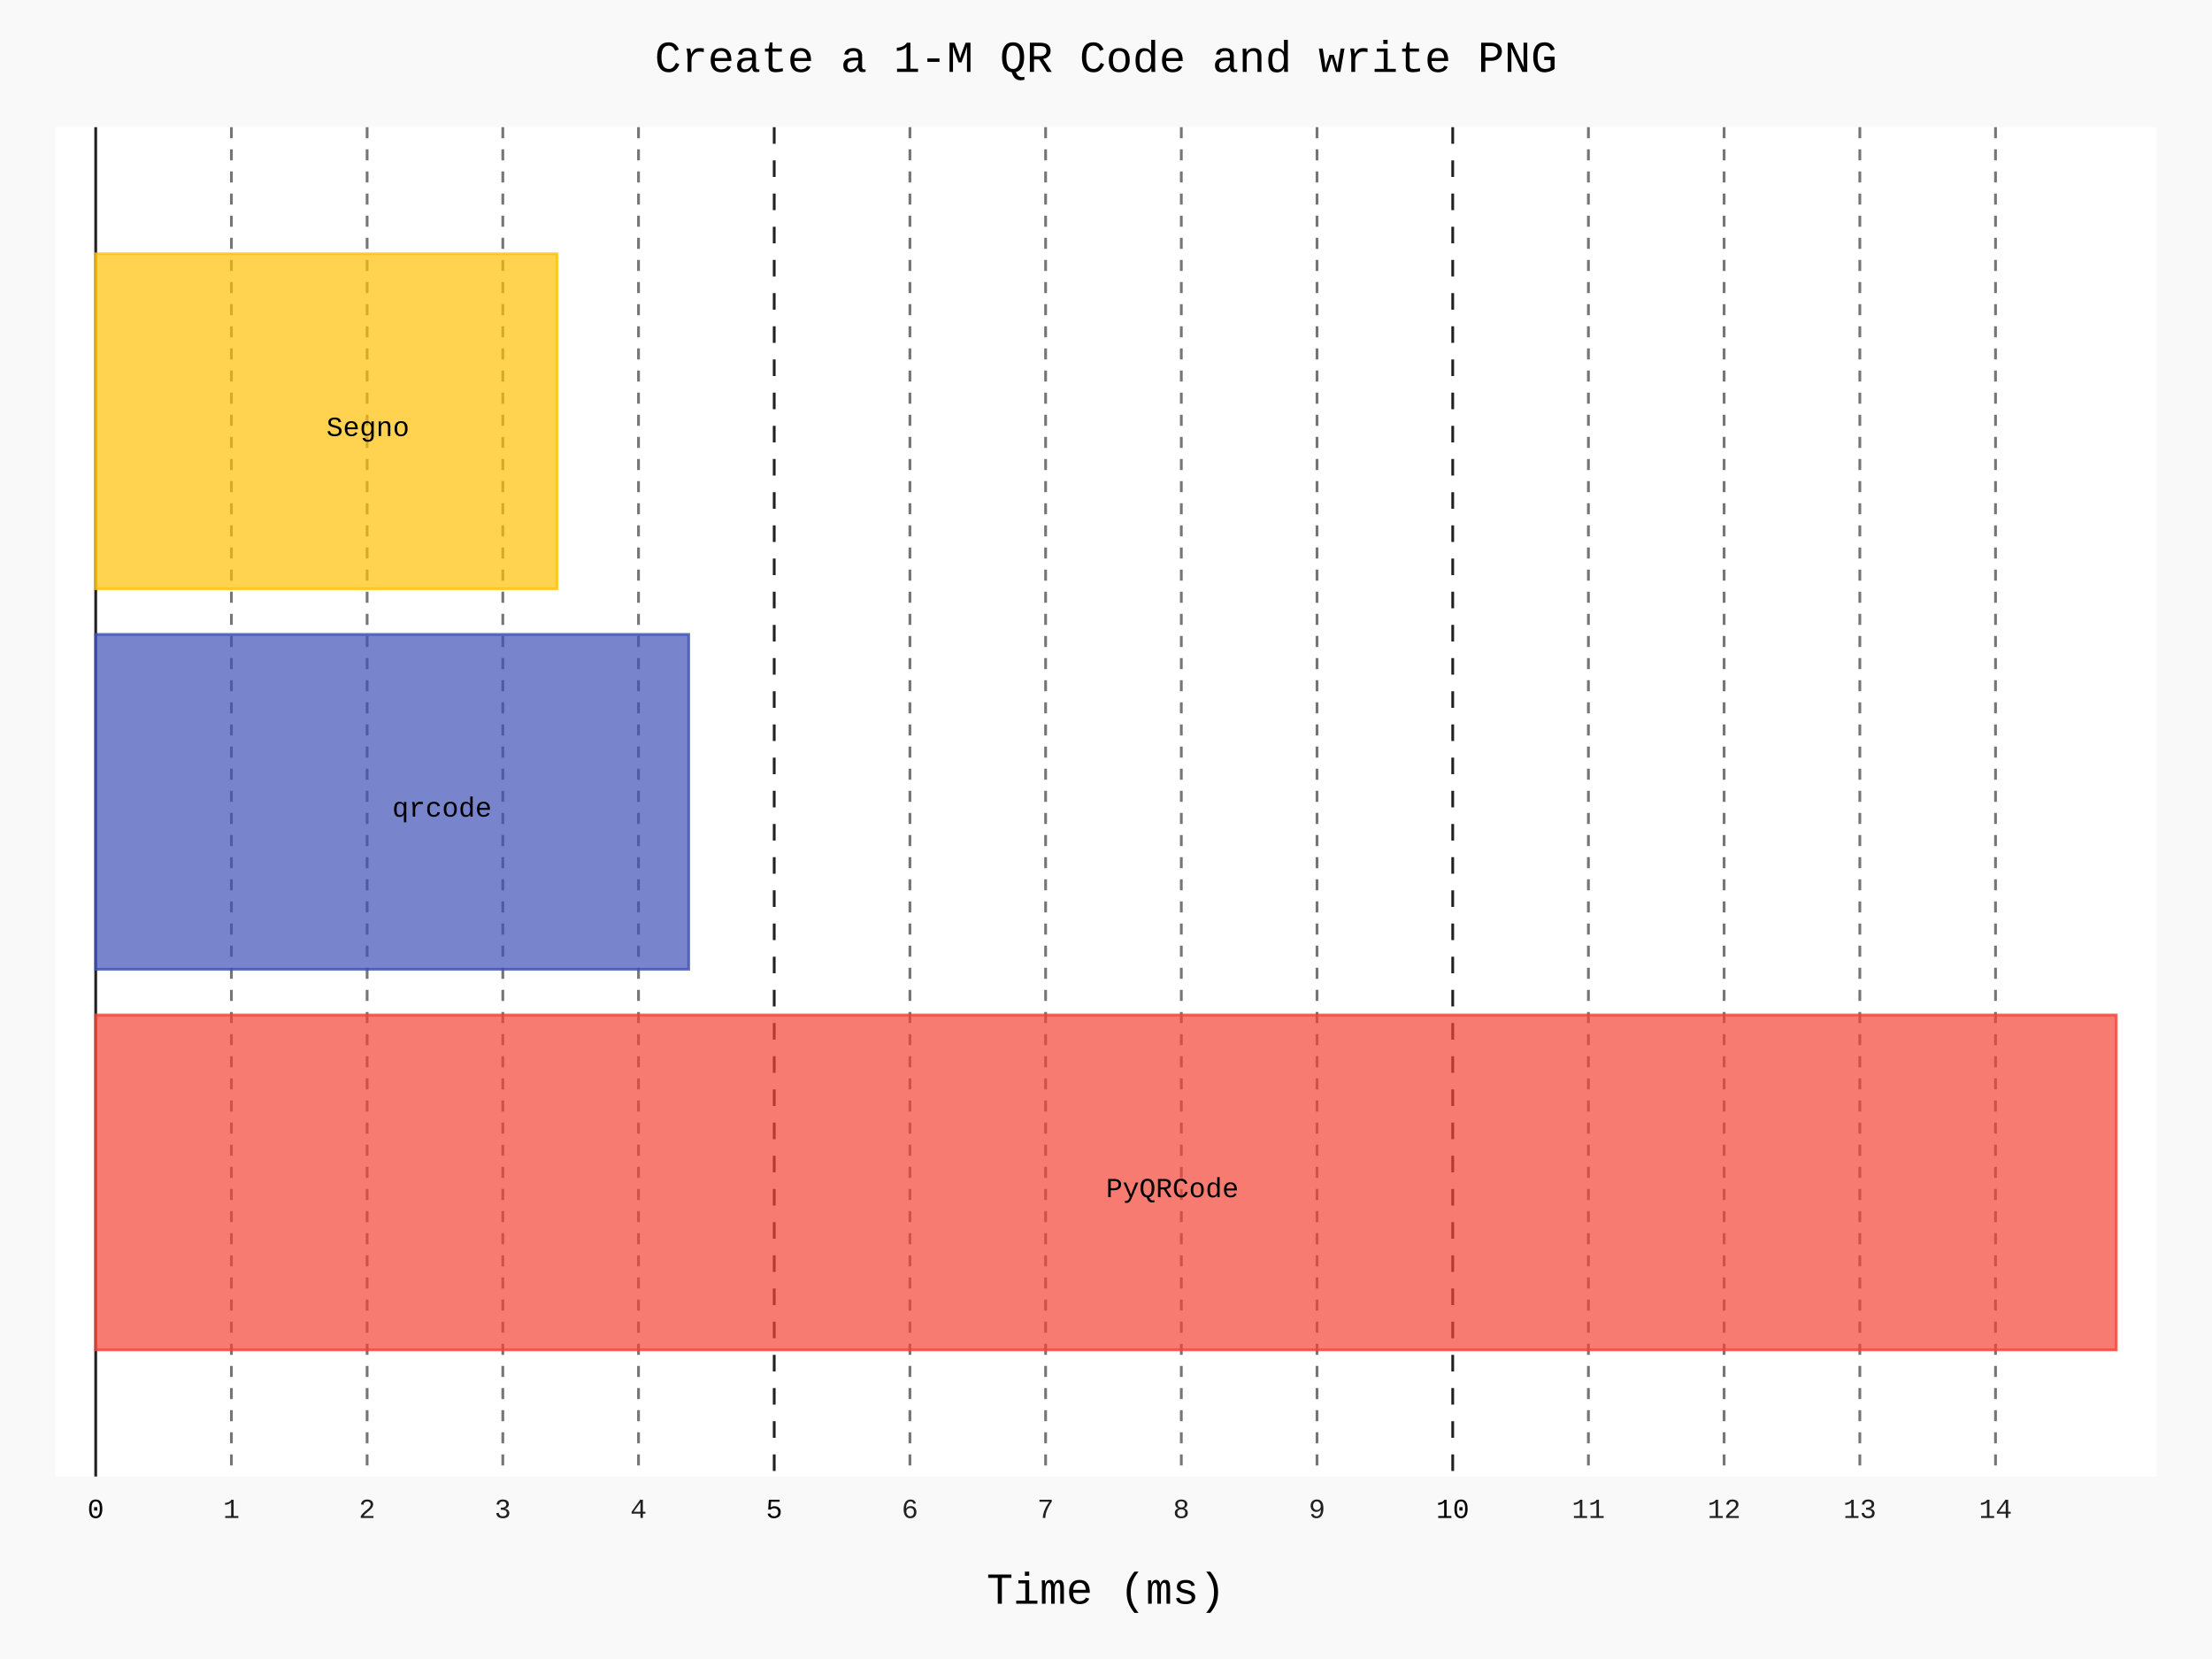
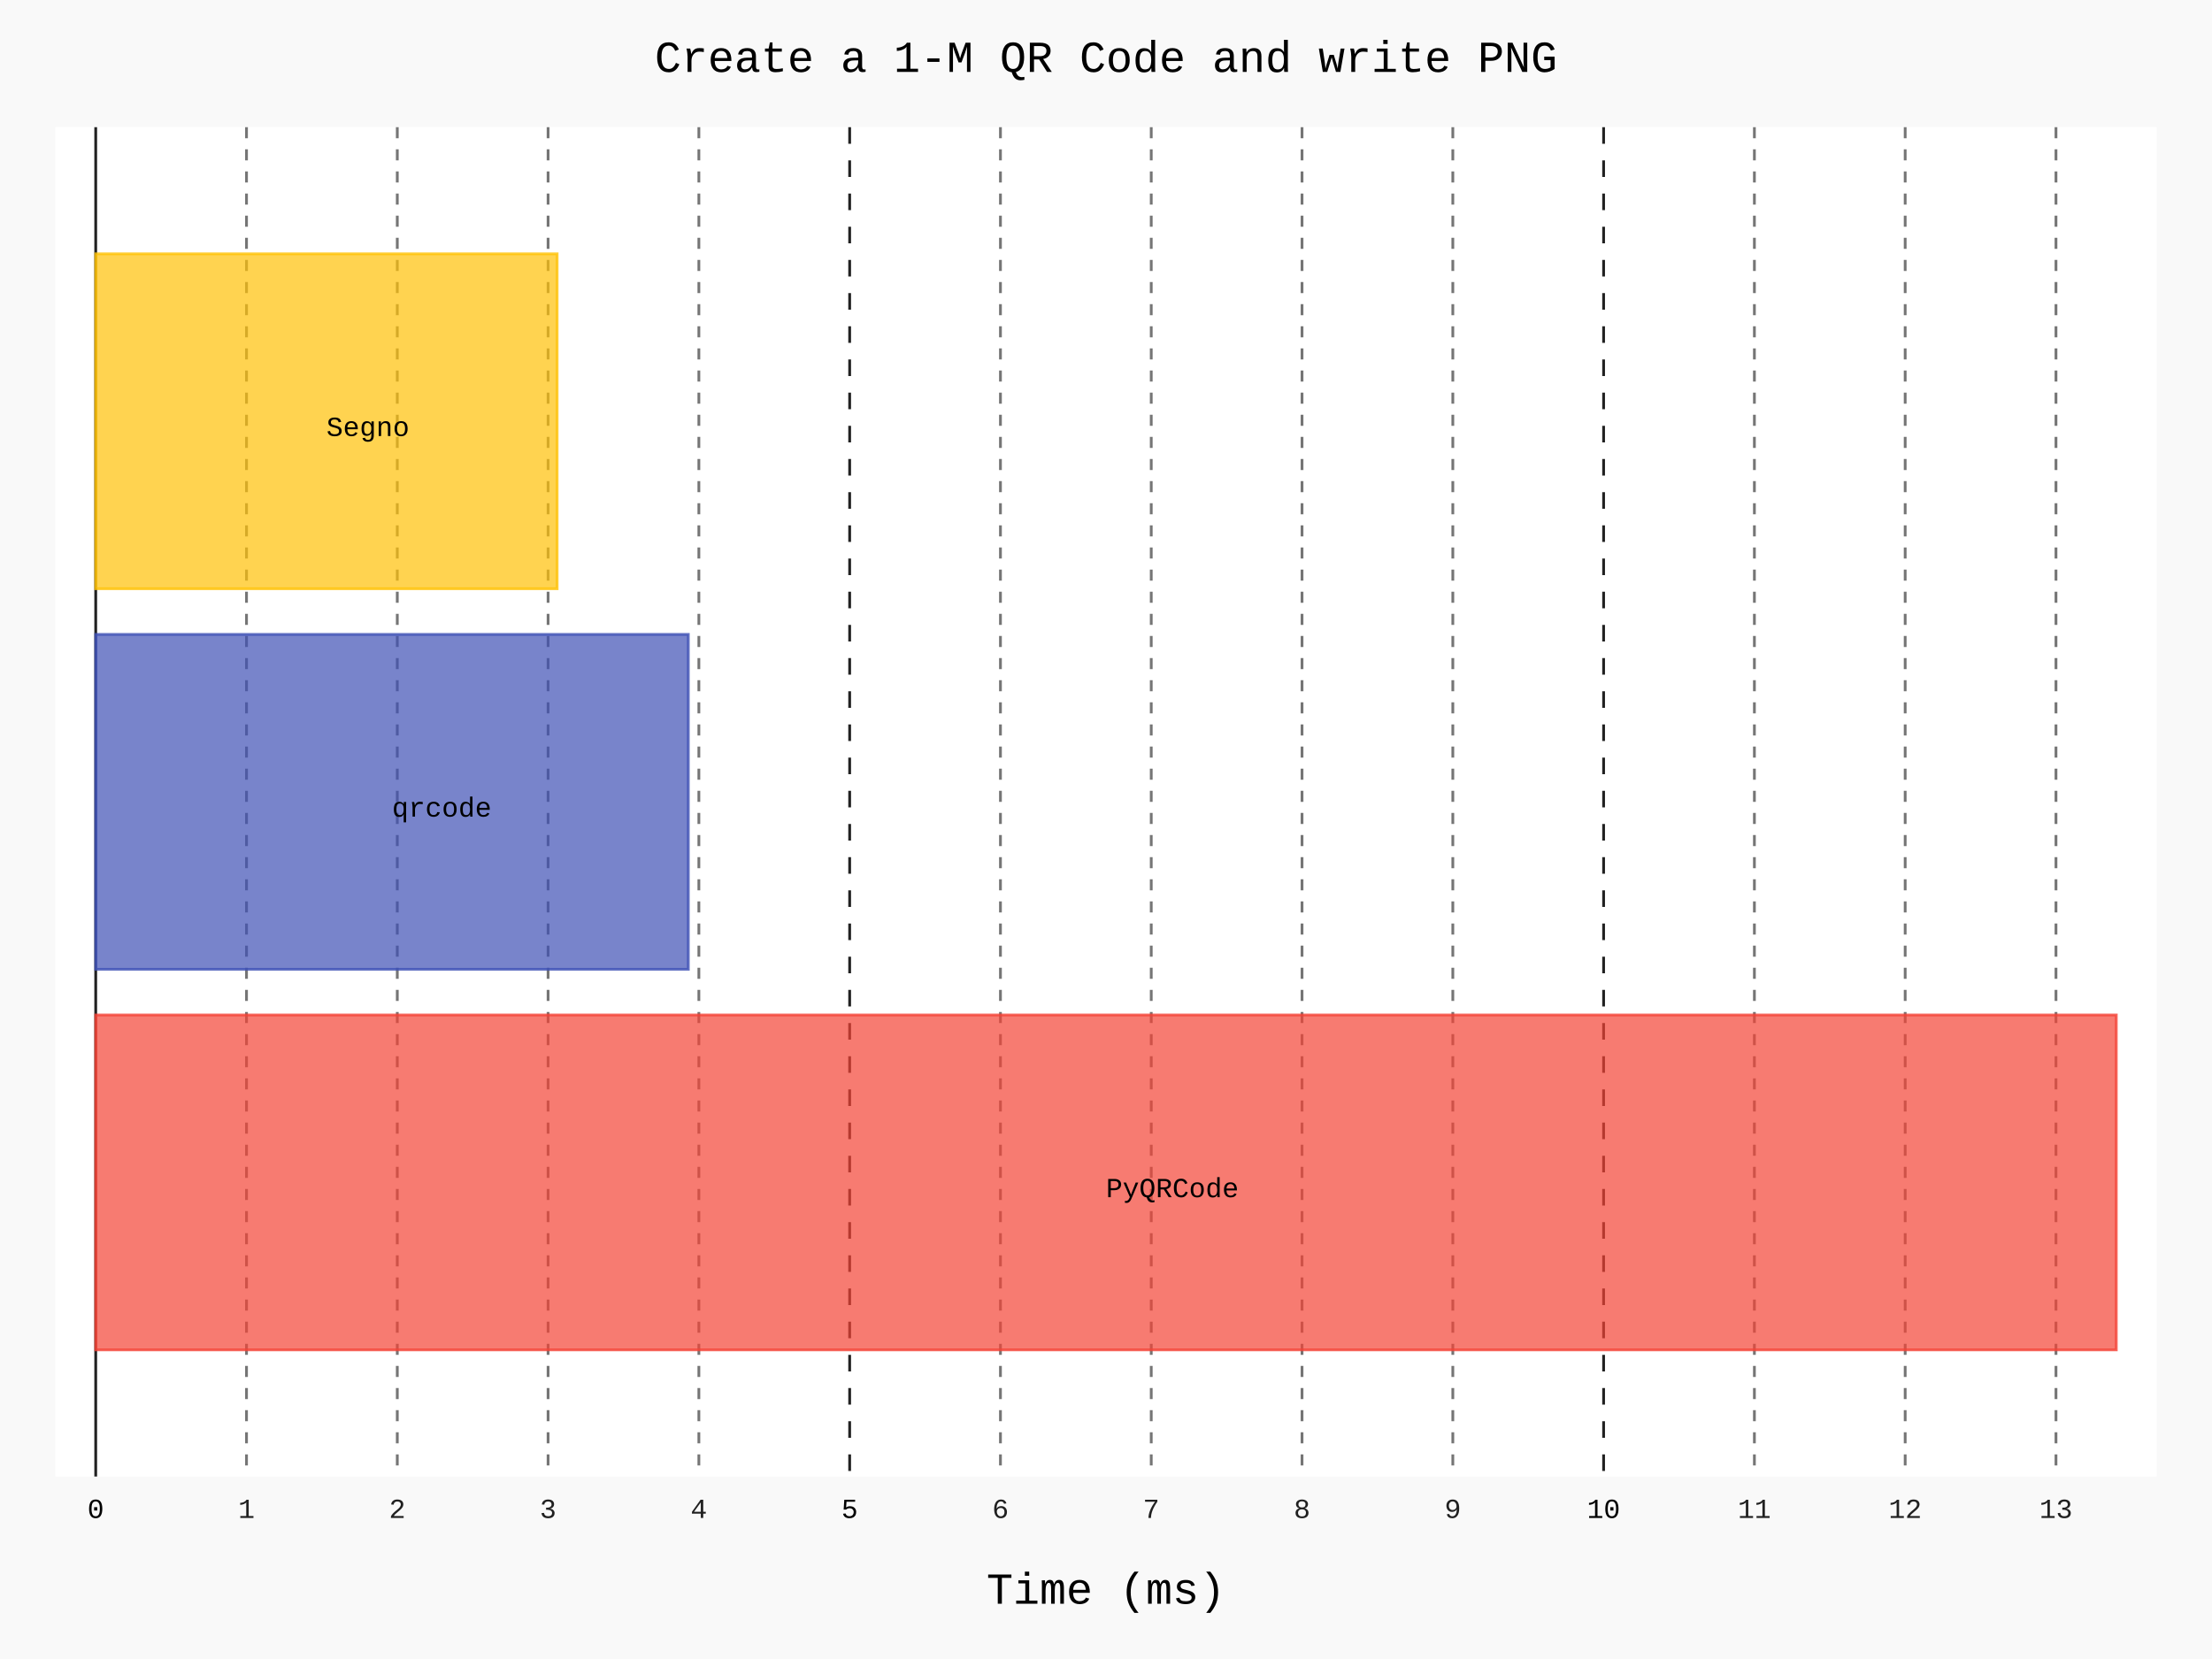
- <svg xmlns="http://www.w3.org/2000/svg" class="pygal-chart" id="chart-ee5c392b-38f9-48a7-8a7f-fe98ae33c06a" viewBox="0 0 800 600">
+ <svg xmlns="http://www.w3.org/2000/svg" class="pygal-chart" id="chart-6d566bcc-e90a-43ac-ac32-b78a3455b352" viewBox="0 0 800 600">
  <defs>
-     <style type="text/css">#chart-ee5c392b-38f9-48a7-8a7f-fe98ae33c06a{-webkit-user-select:none;-webkit-font-smoothing:antialiased;font-family:Consolas,"Liberation Mono",Menlo,Courier,monospace}#chart-ee5c392b-38f9-48a7-8a7f-fe98ae33c06a .title{font-family:Consolas,"Liberation Mono",Menlo,Courier,monospace;font-size:16px}#chart-ee5c392b-38f9-48a7-8a7f-fe98ae33c06a .legends .legend text{font-family:Consolas,"Liberation Mono",Menlo,Courier,monospace;font-size:14px}#chart-ee5c392b-38f9-48a7-8a7f-fe98ae33c06a .axis text{font-family:Consolas,"Liberation Mono",Menlo,Courier,monospace;font-size:10px}#chart-ee5c392b-38f9-48a7-8a7f-fe98ae33c06a .axis text.major{font-family:Consolas,"Liberation Mono",Menlo,Courier,monospace;font-size:10px}#chart-ee5c392b-38f9-48a7-8a7f-fe98ae33c06a .text-overlay text.value{font-family:Consolas,"Liberation Mono",Menlo,Courier,monospace;font-size:16px}#chart-ee5c392b-38f9-48a7-8a7f-fe98ae33c06a .text-overlay text.label{font-family:Consolas,"Liberation Mono",Menlo,Courier,monospace;font-size:10px}#chart-ee5c392b-38f9-48a7-8a7f-fe98ae33c06a .tooltip{font-family:Consolas,"Liberation Mono",Menlo,Courier,monospace;font-size:14px}#chart-ee5c392b-38f9-48a7-8a7f-fe98ae33c06a text.no_data{font-family:Consolas,"Liberation Mono",Menlo,Courier,monospace;font-size:64px}
- #chart-ee5c392b-38f9-48a7-8a7f-fe98ae33c06a{background-color:rgba(249,249,249,1)}#chart-ee5c392b-38f9-48a7-8a7f-fe98ae33c06a path,#chart-ee5c392b-38f9-48a7-8a7f-fe98ae33c06a line,#chart-ee5c392b-38f9-48a7-8a7f-fe98ae33c06a rect,#chart-ee5c392b-38f9-48a7-8a7f-fe98ae33c06a circle{-webkit-transition:150ms;-moz-transition:150ms;transition:150ms}#chart-ee5c392b-38f9-48a7-8a7f-fe98ae33c06a .graph &gt; .background{fill:rgba(249,249,249,1)}#chart-ee5c392b-38f9-48a7-8a7f-fe98ae33c06a .plot &gt; .background{fill:rgba(255,255,255,1)}#chart-ee5c392b-38f9-48a7-8a7f-fe98ae33c06a .graph{fill:rgba(0,0,0,.87)}#chart-ee5c392b-38f9-48a7-8a7f-fe98ae33c06a text.no_data{fill:rgba(0,0,0,1)}#chart-ee5c392b-38f9-48a7-8a7f-fe98ae33c06a .title{fill:rgba(0,0,0,1)}#chart-ee5c392b-38f9-48a7-8a7f-fe98ae33c06a .legends .legend text{fill:rgba(0,0,0,.87)}#chart-ee5c392b-38f9-48a7-8a7f-fe98ae33c06a .legends .legend:hover text{fill:rgba(0,0,0,1)}#chart-ee5c392b-38f9-48a7-8a7f-fe98ae33c06a .axis .line{stroke:rgba(0,0,0,1)}#chart-ee5c392b-38f9-48a7-8a7f-fe98ae33c06a .axis .guide.line{stroke:rgba(0,0,0,.54)}#chart-ee5c392b-38f9-48a7-8a7f-fe98ae33c06a .axis .major.line{stroke:rgba(0,0,0,.87)}#chart-ee5c392b-38f9-48a7-8a7f-fe98ae33c06a .axis text.major{fill:rgba(0,0,0,1)}#chart-ee5c392b-38f9-48a7-8a7f-fe98ae33c06a .axis.y .guides:hover .guide.line,#chart-ee5c392b-38f9-48a7-8a7f-fe98ae33c06a .line-graph .axis.x .guides:hover .guide.line,#chart-ee5c392b-38f9-48a7-8a7f-fe98ae33c06a .stackedline-graph .axis.x .guides:hover .guide.line,#chart-ee5c392b-38f9-48a7-8a7f-fe98ae33c06a .xy-graph .axis.x .guides:hover .guide.line{stroke:rgba(0,0,0,1)}#chart-ee5c392b-38f9-48a7-8a7f-fe98ae33c06a .axis .guides:hover text{fill:rgba(0,0,0,1)}#chart-ee5c392b-38f9-48a7-8a7f-fe98ae33c06a .reactive{fill-opacity:.7;stroke-opacity:.8}#chart-ee5c392b-38f9-48a7-8a7f-fe98ae33c06a .ci{stroke:rgba(0,0,0,.87)}#chart-ee5c392b-38f9-48a7-8a7f-fe98ae33c06a .reactive.active,#chart-ee5c392b-38f9-48a7-8a7f-fe98ae33c06a .active .reactive{fill-opacity:.8;stroke-opacity:.9;stroke-width:4}#chart-ee5c392b-38f9-48a7-8a7f-fe98ae33c06a .ci .reactive.active{stroke-width:1.5}#chart-ee5c392b-38f9-48a7-8a7f-fe98ae33c06a .series text{fill:rgba(0,0,0,1)}#chart-ee5c392b-38f9-48a7-8a7f-fe98ae33c06a .tooltip rect{fill:rgba(255,255,255,1);stroke:rgba(0,0,0,1);-webkit-transition:opacity 150ms;-moz-transition:opacity 150ms;transition:opacity 150ms}#chart-ee5c392b-38f9-48a7-8a7f-fe98ae33c06a .tooltip .label{fill:rgba(0,0,0,.87)}#chart-ee5c392b-38f9-48a7-8a7f-fe98ae33c06a .tooltip .label{fill:rgba(0,0,0,.87)}#chart-ee5c392b-38f9-48a7-8a7f-fe98ae33c06a .tooltip .legend{font-size:.8em;fill:rgba(0,0,0,.54)}#chart-ee5c392b-38f9-48a7-8a7f-fe98ae33c06a .tooltip .x_label{font-size:.6em;fill:rgba(0,0,0,1)}#chart-ee5c392b-38f9-48a7-8a7f-fe98ae33c06a .tooltip .xlink{font-size:.5em;text-decoration:underline}#chart-ee5c392b-38f9-48a7-8a7f-fe98ae33c06a .tooltip .value{font-size:1.5em}#chart-ee5c392b-38f9-48a7-8a7f-fe98ae33c06a .bound{font-size:.5em}#chart-ee5c392b-38f9-48a7-8a7f-fe98ae33c06a .max-value{font-size:.75em;fill:rgba(0,0,0,.54)}#chart-ee5c392b-38f9-48a7-8a7f-fe98ae33c06a .map-element{fill:rgba(255,255,255,1);stroke:rgba(0,0,0,.54) !important}#chart-ee5c392b-38f9-48a7-8a7f-fe98ae33c06a .map-element .reactive{fill-opacity:inherit;stroke-opacity:inherit}#chart-ee5c392b-38f9-48a7-8a7f-fe98ae33c06a .color-0,#chart-ee5c392b-38f9-48a7-8a7f-fe98ae33c06a .color-0 a:visited{stroke:#F44336;fill:#F44336}#chart-ee5c392b-38f9-48a7-8a7f-fe98ae33c06a .color-1,#chart-ee5c392b-38f9-48a7-8a7f-fe98ae33c06a .color-1 a:visited{stroke:#3F51B5;fill:#3F51B5}#chart-ee5c392b-38f9-48a7-8a7f-fe98ae33c06a .color-2,#chart-ee5c392b-38f9-48a7-8a7f-fe98ae33c06a .color-2 a:visited{stroke:#009688;fill:#009688}#chart-ee5c392b-38f9-48a7-8a7f-fe98ae33c06a .text-overlay .color-0 text{fill:black}#chart-ee5c392b-38f9-48a7-8a7f-fe98ae33c06a .text-overlay .color-1 text{fill:black}#chart-ee5c392b-38f9-48a7-8a7f-fe98ae33c06a .text-overlay .color-2 text{fill:black}
- #chart-ee5c392b-38f9-48a7-8a7f-fe98ae33c06a text.no_data{text-anchor:middle}#chart-ee5c392b-38f9-48a7-8a7f-fe98ae33c06a .guide.line{fill:none}#chart-ee5c392b-38f9-48a7-8a7f-fe98ae33c06a .centered{text-anchor:middle}#chart-ee5c392b-38f9-48a7-8a7f-fe98ae33c06a .title{text-anchor:middle}#chart-ee5c392b-38f9-48a7-8a7f-fe98ae33c06a .legends .legend text{fill-opacity:1}#chart-ee5c392b-38f9-48a7-8a7f-fe98ae33c06a .axis.x text{text-anchor:middle}#chart-ee5c392b-38f9-48a7-8a7f-fe98ae33c06a .axis.x:not(.web) text[transform]{text-anchor:start}#chart-ee5c392b-38f9-48a7-8a7f-fe98ae33c06a .axis.x:not(.web) text[transform].backwards{text-anchor:end}#chart-ee5c392b-38f9-48a7-8a7f-fe98ae33c06a .axis.y text{text-anchor:end}#chart-ee5c392b-38f9-48a7-8a7f-fe98ae33c06a .axis.y text[transform].backwards{text-anchor:start}#chart-ee5c392b-38f9-48a7-8a7f-fe98ae33c06a .axis.y2 text{text-anchor:start}#chart-ee5c392b-38f9-48a7-8a7f-fe98ae33c06a .axis.y2 text[transform].backwards{text-anchor:end}#chart-ee5c392b-38f9-48a7-8a7f-fe98ae33c06a .axis .guide.line{stroke-dasharray:4,4}#chart-ee5c392b-38f9-48a7-8a7f-fe98ae33c06a .axis .major.guide.line{stroke-dasharray:6,6}#chart-ee5c392b-38f9-48a7-8a7f-fe98ae33c06a .horizontal .axis.y .guide.line,#chart-ee5c392b-38f9-48a7-8a7f-fe98ae33c06a .horizontal .axis.y2 .guide.line,#chart-ee5c392b-38f9-48a7-8a7f-fe98ae33c06a .vertical .axis.x .guide.line{opacity:0}#chart-ee5c392b-38f9-48a7-8a7f-fe98ae33c06a .horizontal .axis.always_show .guide.line,#chart-ee5c392b-38f9-48a7-8a7f-fe98ae33c06a .vertical .axis.always_show .guide.line{opacity:1 !important}#chart-ee5c392b-38f9-48a7-8a7f-fe98ae33c06a .axis.y .guides:hover .guide.line,#chart-ee5c392b-38f9-48a7-8a7f-fe98ae33c06a .axis.y2 .guides:hover .guide.line,#chart-ee5c392b-38f9-48a7-8a7f-fe98ae33c06a .axis.x .guides:hover .guide.line{opacity:1}#chart-ee5c392b-38f9-48a7-8a7f-fe98ae33c06a .axis .guides:hover text{opacity:1}#chart-ee5c392b-38f9-48a7-8a7f-fe98ae33c06a .nofill{fill:none}#chart-ee5c392b-38f9-48a7-8a7f-fe98ae33c06a .subtle-fill{fill-opacity:.2}#chart-ee5c392b-38f9-48a7-8a7f-fe98ae33c06a .dot{stroke-width:1px;fill-opacity:1}#chart-ee5c392b-38f9-48a7-8a7f-fe98ae33c06a .dot.active{stroke-width:5px}#chart-ee5c392b-38f9-48a7-8a7f-fe98ae33c06a .dot.negative{fill:transparent}#chart-ee5c392b-38f9-48a7-8a7f-fe98ae33c06a text,#chart-ee5c392b-38f9-48a7-8a7f-fe98ae33c06a tspan{stroke:none !important}#chart-ee5c392b-38f9-48a7-8a7f-fe98ae33c06a .series text.active{opacity:1}#chart-ee5c392b-38f9-48a7-8a7f-fe98ae33c06a .tooltip rect{fill-opacity:.95;stroke-width:.5}#chart-ee5c392b-38f9-48a7-8a7f-fe98ae33c06a .tooltip text{fill-opacity:1}#chart-ee5c392b-38f9-48a7-8a7f-fe98ae33c06a .showable{visibility:hidden}#chart-ee5c392b-38f9-48a7-8a7f-fe98ae33c06a .showable.shown{visibility:visible}#chart-ee5c392b-38f9-48a7-8a7f-fe98ae33c06a .gauge-background{fill:rgba(229,229,229,1);stroke:none}#chart-ee5c392b-38f9-48a7-8a7f-fe98ae33c06a .bg-lines{stroke:rgba(249,249,249,1);stroke-width:2px}</style>
+     <style type="text/css">#chart-6d566bcc-e90a-43ac-ac32-b78a3455b352{-webkit-user-select:none;-webkit-font-smoothing:antialiased;font-family:Consolas,"Liberation Mono",Menlo,Courier,monospace}#chart-6d566bcc-e90a-43ac-ac32-b78a3455b352 .title{font-family:Consolas,"Liberation Mono",Menlo,Courier,monospace;font-size:16px}#chart-6d566bcc-e90a-43ac-ac32-b78a3455b352 .legends .legend text{font-family:Consolas,"Liberation Mono",Menlo,Courier,monospace;font-size:14px}#chart-6d566bcc-e90a-43ac-ac32-b78a3455b352 .axis text{font-family:Consolas,"Liberation Mono",Menlo,Courier,monospace;font-size:10px}#chart-6d566bcc-e90a-43ac-ac32-b78a3455b352 .axis text.major{font-family:Consolas,"Liberation Mono",Menlo,Courier,monospace;font-size:10px}#chart-6d566bcc-e90a-43ac-ac32-b78a3455b352 .text-overlay text.value{font-family:Consolas,"Liberation Mono",Menlo,Courier,monospace;font-size:16px}#chart-6d566bcc-e90a-43ac-ac32-b78a3455b352 .text-overlay text.label{font-family:Consolas,"Liberation Mono",Menlo,Courier,monospace;font-size:10px}#chart-6d566bcc-e90a-43ac-ac32-b78a3455b352 .tooltip{font-family:Consolas,"Liberation Mono",Menlo,Courier,monospace;font-size:14px}#chart-6d566bcc-e90a-43ac-ac32-b78a3455b352 text.no_data{font-family:Consolas,"Liberation Mono",Menlo,Courier,monospace;font-size:64px}
+ #chart-6d566bcc-e90a-43ac-ac32-b78a3455b352{background-color:rgba(249,249,249,1)}#chart-6d566bcc-e90a-43ac-ac32-b78a3455b352 path,#chart-6d566bcc-e90a-43ac-ac32-b78a3455b352 line,#chart-6d566bcc-e90a-43ac-ac32-b78a3455b352 rect,#chart-6d566bcc-e90a-43ac-ac32-b78a3455b352 circle{-webkit-transition:150ms;-moz-transition:150ms;transition:150ms}#chart-6d566bcc-e90a-43ac-ac32-b78a3455b352 .graph &gt; .background{fill:rgba(249,249,249,1)}#chart-6d566bcc-e90a-43ac-ac32-b78a3455b352 .plot &gt; .background{fill:rgba(255,255,255,1)}#chart-6d566bcc-e90a-43ac-ac32-b78a3455b352 .graph{fill:rgba(0,0,0,.87)}#chart-6d566bcc-e90a-43ac-ac32-b78a3455b352 text.no_data{fill:rgba(0,0,0,1)}#chart-6d566bcc-e90a-43ac-ac32-b78a3455b352 .title{fill:rgba(0,0,0,1)}#chart-6d566bcc-e90a-43ac-ac32-b78a3455b352 .legends .legend text{fill:rgba(0,0,0,.87)}#chart-6d566bcc-e90a-43ac-ac32-b78a3455b352 .legends .legend:hover text{fill:rgba(0,0,0,1)}#chart-6d566bcc-e90a-43ac-ac32-b78a3455b352 .axis .line{stroke:rgba(0,0,0,1)}#chart-6d566bcc-e90a-43ac-ac32-b78a3455b352 .axis .guide.line{stroke:rgba(0,0,0,.54)}#chart-6d566bcc-e90a-43ac-ac32-b78a3455b352 .axis .major.line{stroke:rgba(0,0,0,.87)}#chart-6d566bcc-e90a-43ac-ac32-b78a3455b352 .axis text.major{fill:rgba(0,0,0,1)}#chart-6d566bcc-e90a-43ac-ac32-b78a3455b352 .axis.y .guides:hover .guide.line,#chart-6d566bcc-e90a-43ac-ac32-b78a3455b352 .line-graph .axis.x .guides:hover .guide.line,#chart-6d566bcc-e90a-43ac-ac32-b78a3455b352 .stackedline-graph .axis.x .guides:hover .guide.line,#chart-6d566bcc-e90a-43ac-ac32-b78a3455b352 .xy-graph .axis.x .guides:hover .guide.line{stroke:rgba(0,0,0,1)}#chart-6d566bcc-e90a-43ac-ac32-b78a3455b352 .axis .guides:hover text{fill:rgba(0,0,0,1)}#chart-6d566bcc-e90a-43ac-ac32-b78a3455b352 .reactive{fill-opacity:.7;stroke-opacity:.8}#chart-6d566bcc-e90a-43ac-ac32-b78a3455b352 .ci{stroke:rgba(0,0,0,.87)}#chart-6d566bcc-e90a-43ac-ac32-b78a3455b352 .reactive.active,#chart-6d566bcc-e90a-43ac-ac32-b78a3455b352 .active .reactive{fill-opacity:.8;stroke-opacity:.9;stroke-width:4}#chart-6d566bcc-e90a-43ac-ac32-b78a3455b352 .ci .reactive.active{stroke-width:1.5}#chart-6d566bcc-e90a-43ac-ac32-b78a3455b352 .series text{fill:rgba(0,0,0,1)}#chart-6d566bcc-e90a-43ac-ac32-b78a3455b352 .tooltip rect{fill:rgba(255,255,255,1);stroke:rgba(0,0,0,1);-webkit-transition:opacity 150ms;-moz-transition:opacity 150ms;transition:opacity 150ms}#chart-6d566bcc-e90a-43ac-ac32-b78a3455b352 .tooltip .label{fill:rgba(0,0,0,.87)}#chart-6d566bcc-e90a-43ac-ac32-b78a3455b352 .tooltip .label{fill:rgba(0,0,0,.87)}#chart-6d566bcc-e90a-43ac-ac32-b78a3455b352 .tooltip .legend{font-size:.8em;fill:rgba(0,0,0,.54)}#chart-6d566bcc-e90a-43ac-ac32-b78a3455b352 .tooltip .x_label{font-size:.6em;fill:rgba(0,0,0,1)}#chart-6d566bcc-e90a-43ac-ac32-b78a3455b352 .tooltip .xlink{font-size:.5em;text-decoration:underline}#chart-6d566bcc-e90a-43ac-ac32-b78a3455b352 .tooltip .value{font-size:1.5em}#chart-6d566bcc-e90a-43ac-ac32-b78a3455b352 .bound{font-size:.5em}#chart-6d566bcc-e90a-43ac-ac32-b78a3455b352 .max-value{font-size:.75em;fill:rgba(0,0,0,.54)}#chart-6d566bcc-e90a-43ac-ac32-b78a3455b352 .map-element{fill:rgba(255,255,255,1);stroke:rgba(0,0,0,.54) !important}#chart-6d566bcc-e90a-43ac-ac32-b78a3455b352 .map-element .reactive{fill-opacity:inherit;stroke-opacity:inherit}#chart-6d566bcc-e90a-43ac-ac32-b78a3455b352 .color-0,#chart-6d566bcc-e90a-43ac-ac32-b78a3455b352 .color-0 a:visited{stroke:#F44336;fill:#F44336}#chart-6d566bcc-e90a-43ac-ac32-b78a3455b352 .color-1,#chart-6d566bcc-e90a-43ac-ac32-b78a3455b352 .color-1 a:visited{stroke:#3F51B5;fill:#3F51B5}#chart-6d566bcc-e90a-43ac-ac32-b78a3455b352 .color-2,#chart-6d566bcc-e90a-43ac-ac32-b78a3455b352 .color-2 a:visited{stroke:#009688;fill:#009688}#chart-6d566bcc-e90a-43ac-ac32-b78a3455b352 .text-overlay .color-0 text{fill:black}#chart-6d566bcc-e90a-43ac-ac32-b78a3455b352 .text-overlay .color-1 text{fill:black}#chart-6d566bcc-e90a-43ac-ac32-b78a3455b352 .text-overlay .color-2 text{fill:black}
+ #chart-6d566bcc-e90a-43ac-ac32-b78a3455b352 text.no_data{text-anchor:middle}#chart-6d566bcc-e90a-43ac-ac32-b78a3455b352 .guide.line{fill:none}#chart-6d566bcc-e90a-43ac-ac32-b78a3455b352 .centered{text-anchor:middle}#chart-6d566bcc-e90a-43ac-ac32-b78a3455b352 .title{text-anchor:middle}#chart-6d566bcc-e90a-43ac-ac32-b78a3455b352 .legends .legend text{fill-opacity:1}#chart-6d566bcc-e90a-43ac-ac32-b78a3455b352 .axis.x text{text-anchor:middle}#chart-6d566bcc-e90a-43ac-ac32-b78a3455b352 .axis.x:not(.web) text[transform]{text-anchor:start}#chart-6d566bcc-e90a-43ac-ac32-b78a3455b352 .axis.x:not(.web) text[transform].backwards{text-anchor:end}#chart-6d566bcc-e90a-43ac-ac32-b78a3455b352 .axis.y text{text-anchor:end}#chart-6d566bcc-e90a-43ac-ac32-b78a3455b352 .axis.y text[transform].backwards{text-anchor:start}#chart-6d566bcc-e90a-43ac-ac32-b78a3455b352 .axis.y2 text{text-anchor:start}#chart-6d566bcc-e90a-43ac-ac32-b78a3455b352 .axis.y2 text[transform].backwards{text-anchor:end}#chart-6d566bcc-e90a-43ac-ac32-b78a3455b352 .axis .guide.line{stroke-dasharray:4,4}#chart-6d566bcc-e90a-43ac-ac32-b78a3455b352 .axis .major.guide.line{stroke-dasharray:6,6}#chart-6d566bcc-e90a-43ac-ac32-b78a3455b352 .horizontal .axis.y .guide.line,#chart-6d566bcc-e90a-43ac-ac32-b78a3455b352 .horizontal .axis.y2 .guide.line,#chart-6d566bcc-e90a-43ac-ac32-b78a3455b352 .vertical .axis.x .guide.line{opacity:0}#chart-6d566bcc-e90a-43ac-ac32-b78a3455b352 .horizontal .axis.always_show .guide.line,#chart-6d566bcc-e90a-43ac-ac32-b78a3455b352 .vertical .axis.always_show .guide.line{opacity:1 !important}#chart-6d566bcc-e90a-43ac-ac32-b78a3455b352 .axis.y .guides:hover .guide.line,#chart-6d566bcc-e90a-43ac-ac32-b78a3455b352 .axis.y2 .guides:hover .guide.line,#chart-6d566bcc-e90a-43ac-ac32-b78a3455b352 .axis.x .guides:hover .guide.line{opacity:1}#chart-6d566bcc-e90a-43ac-ac32-b78a3455b352 .axis .guides:hover text{opacity:1}#chart-6d566bcc-e90a-43ac-ac32-b78a3455b352 .nofill{fill:none}#chart-6d566bcc-e90a-43ac-ac32-b78a3455b352 .subtle-fill{fill-opacity:.2}#chart-6d566bcc-e90a-43ac-ac32-b78a3455b352 .dot{stroke-width:1px;fill-opacity:1}#chart-6d566bcc-e90a-43ac-ac32-b78a3455b352 .dot.active{stroke-width:5px}#chart-6d566bcc-e90a-43ac-ac32-b78a3455b352 .dot.negative{fill:transparent}#chart-6d566bcc-e90a-43ac-ac32-b78a3455b352 text,#chart-6d566bcc-e90a-43ac-ac32-b78a3455b352 tspan{stroke:none !important}#chart-6d566bcc-e90a-43ac-ac32-b78a3455b352 .series text.active{opacity:1}#chart-6d566bcc-e90a-43ac-ac32-b78a3455b352 .tooltip rect{fill-opacity:.95;stroke-width:.5}#chart-6d566bcc-e90a-43ac-ac32-b78a3455b352 .tooltip text{fill-opacity:1}#chart-6d566bcc-e90a-43ac-ac32-b78a3455b352 .showable{visibility:hidden}#chart-6d566bcc-e90a-43ac-ac32-b78a3455b352 .showable.shown{visibility:visible}#chart-6d566bcc-e90a-43ac-ac32-b78a3455b352 .gauge-background{fill:rgba(229,229,229,1);stroke:none}#chart-6d566bcc-e90a-43ac-ac32-b78a3455b352 .bg-lines{stroke:rgba(249,249,249,1);stroke-width:2px}</style>
  </defs>
  <g class="graph horizontalbar-graph horizontal">
    <rect class="background" height="600" width="800" x="0" y="0" />
    <g class="plot" transform="translate(20, 46)">
      <rect class="background" height="488" width="760" x="0" y="0" />
      <g class="axis x always_show">
        <g class="guides">
          <path class="axis major line" d="M14.615 0 v488" />
          <text class="major" x="14.615" y="503.0">0</text>
        </g>
        <g class="guides">
-           <path class="guide line" d="M63.693 0 v488" />
-           <text class="" x="63.693" y="503.0">1</text>
+           <path class="guide line" d="M69.15 0 v488" />
+           <text class="" x="69.15" y="503.0">1</text>
        </g>
        <g class="guides">
-           <path class="guide line" d="M112.771 0 v488" />
-           <text class="" x="112.771" y="503.0">2</text>
+           <path class="guide line" d="M123.685 0 v488" />
+           <text class="" x="123.685" y="503.0">2</text>
        </g>
        <g class="guides">
-           <path class="guide line" d="M161.849 0 v488" />
-           <text class="" x="161.849" y="503.0">3</text>
+           <path class="guide line" d="M178.22 0 v488" />
+           <text class="" x="178.22" y="503.0">3</text>
        </g>
        <g class="guides">
-           <path class="guide line" d="M210.927 0 v488" />
-           <text class="" x="210.927" y="503.0">4</text>
+           <path class="guide line" d="M232.755 0 v488" />
+           <text class="" x="232.755" y="503.0">4</text>
        </g>
        <g class="guides">
-           <path class="major guide line" d="M260.005 0 v488" />
-           <text class="major" x="260.005" y="503.0">5</text>
+           <path class="major guide line" d="M287.29 0 v488" />
+           <text class="major" x="287.29" y="503.0">5</text>
        </g>
        <g class="guides">
-           <path class="guide line" d="M309.083 0 v488" />
-           <text class="" x="309.083" y="503.0">6</text>
+           <path class="guide line" d="M341.825 0 v488" />
+           <text class="" x="341.825" y="503.0">6</text>
        </g>
        <g class="guides">
-           <path class="guide line" d="M358.16 0 v488" />
-           <text class="" x="358.16" y="503.0">7</text>
+           <path class="guide line" d="M396.361 0 v488" />
+           <text class="" x="396.361" y="503.0">7</text>
        </g>
        <g class="guides">
-           <path class="guide line" d="M407.238 0 v488" />
-           <text class="" x="407.238" y="503.0">8</text>
+           <path class="guide line" d="M450.896 0 v488" />
+           <text class="" x="450.896" y="503.0">8</text>
        </g>
        <g class="guides">
-           <path class="guide line" d="M456.316 0 v488" />
-           <text class="" x="456.316" y="503.0">9</text>
+           <path class="guide line" d="M505.431 0 v488" />
+           <text class="" x="505.431" y="503.0">9</text>
        </g>
        <g class="guides">
-           <path class="major guide line" d="M505.394 0 v488" />
-           <text class="major" x="505.394" y="503.0">10</text>
+           <path class="major guide line" d="M559.966 0 v488" />
+           <text class="major" x="559.966" y="503.0">10</text>
        </g>
        <g class="guides">
-           <path class="guide line" d="M554.472 0 v488" />
-           <text class="" x="554.472" y="503.0">11</text>
+           <path class="guide line" d="M614.501 0 v488" />
+           <text class="" x="614.501" y="503.0">11</text>
        </g>
        <g class="guides">
-           <path class="guide line" d="M603.55 0 v488" />
-           <text class="" x="603.55" y="503.0">12</text>
+           <path class="guide line" d="M669.036 0 v488" />
+           <text class="" x="669.036" y="503.0">12</text>
        </g>
        <g class="guides">
-           <path class="guide line" d="M652.627 0 v488" />
-           <text class="" x="652.627" y="503.0">13</text>
-         </g>
-         <g class="guides">
-           <path class="guide line" d="M701.705 0 v488" />
-           <text class="" x="701.705" y="503.0">14</text>
+           <path class="guide line" d="M723.571 0 v488" />
+           <text class="" x="723.571" y="503.0">13</text>
        </g>
      </g>
      <g class="series serie-2 color-2">
        <g class="bars">
          <g class="bar" style="fill: #F44336; stroke: #F44336">
            <rect class="rect reactive tooltip-trigger" height="121.124" rx="0" ry="0" width="730.769" x="14.615" y="321.079" />
          </g>
        </g>
      </g>
      <g class="series serie-1 color-1">
        <g class="bars">
          <g class="bar" style="fill: #3F51B5; stroke: #3F51B5">
-             <rect class="rect reactive tooltip-trigger" height="121.124" rx="0" ry="0" width="214.47" x="14.615" y="183.438" />
+             <rect class="rect reactive tooltip-trigger" height="121.124" rx="0" ry="0" width="214.323" x="14.615" y="183.438" />
          </g>
        </g>
      </g>
      <g class="series serie-0 color-0">
        <g class="bars">
          <g class="bar" style="fill: #FFC107; stroke: #FFC107">
-             <rect class="rect reactive tooltip-trigger" height="121.124" rx="0" ry="0" width="166.865" x="14.615" y="45.797" />
+             <rect class="rect reactive tooltip-trigger" height="121.124" rx="0" ry="0" width="166.877" x="14.615" y="45.797" />
          </g>
        </g>
      </g>
    </g>
    <g class="titles">
      <text class="title plot_title" x="400.0" y="26">Create a 1-M QR Code and write PNG</text>
      <text class="title" x="400.0" y="580">Time (ms)</text>
    </g>
    <g class="plot overlay" transform="translate(20, 46)">
      <g class="series serie-2 color-2" />
      <g class="series serie-1 color-1" />
      <g class="series serie-0 color-0" />
    </g>
    <g class="plot text-overlay" transform="translate(20, 46)">
      <g class="series serie-2 color-2">
        <text class="label" x="380.0" y="386.974">PyQRCode</text>
      </g>
      <g class="series serie-1 color-1">
-         <text class="label" x="121.85" y="249.333">qrcode</text>
+         <text class="label" x="121.777" y="249.333">qrcode</text>
      </g>
      <g class="series serie-0 color-0">
-         <text class="label" x="98.048" y="111.692">Segno</text>
+         <text class="label" x="98.054" y="111.692">Segno</text>
      </g>
    </g>
    <g class="plot tooltip-overlay" transform="translate(20, 46)">
      <g class="tooltip" style="opacity: 0" transform="translate(0 0)">
        <rect class="tooltip-box" height="0" rx="0" ry="0" width="0" />
        <g class="text" />
      </g>
    </g>
  </g>
</svg>
